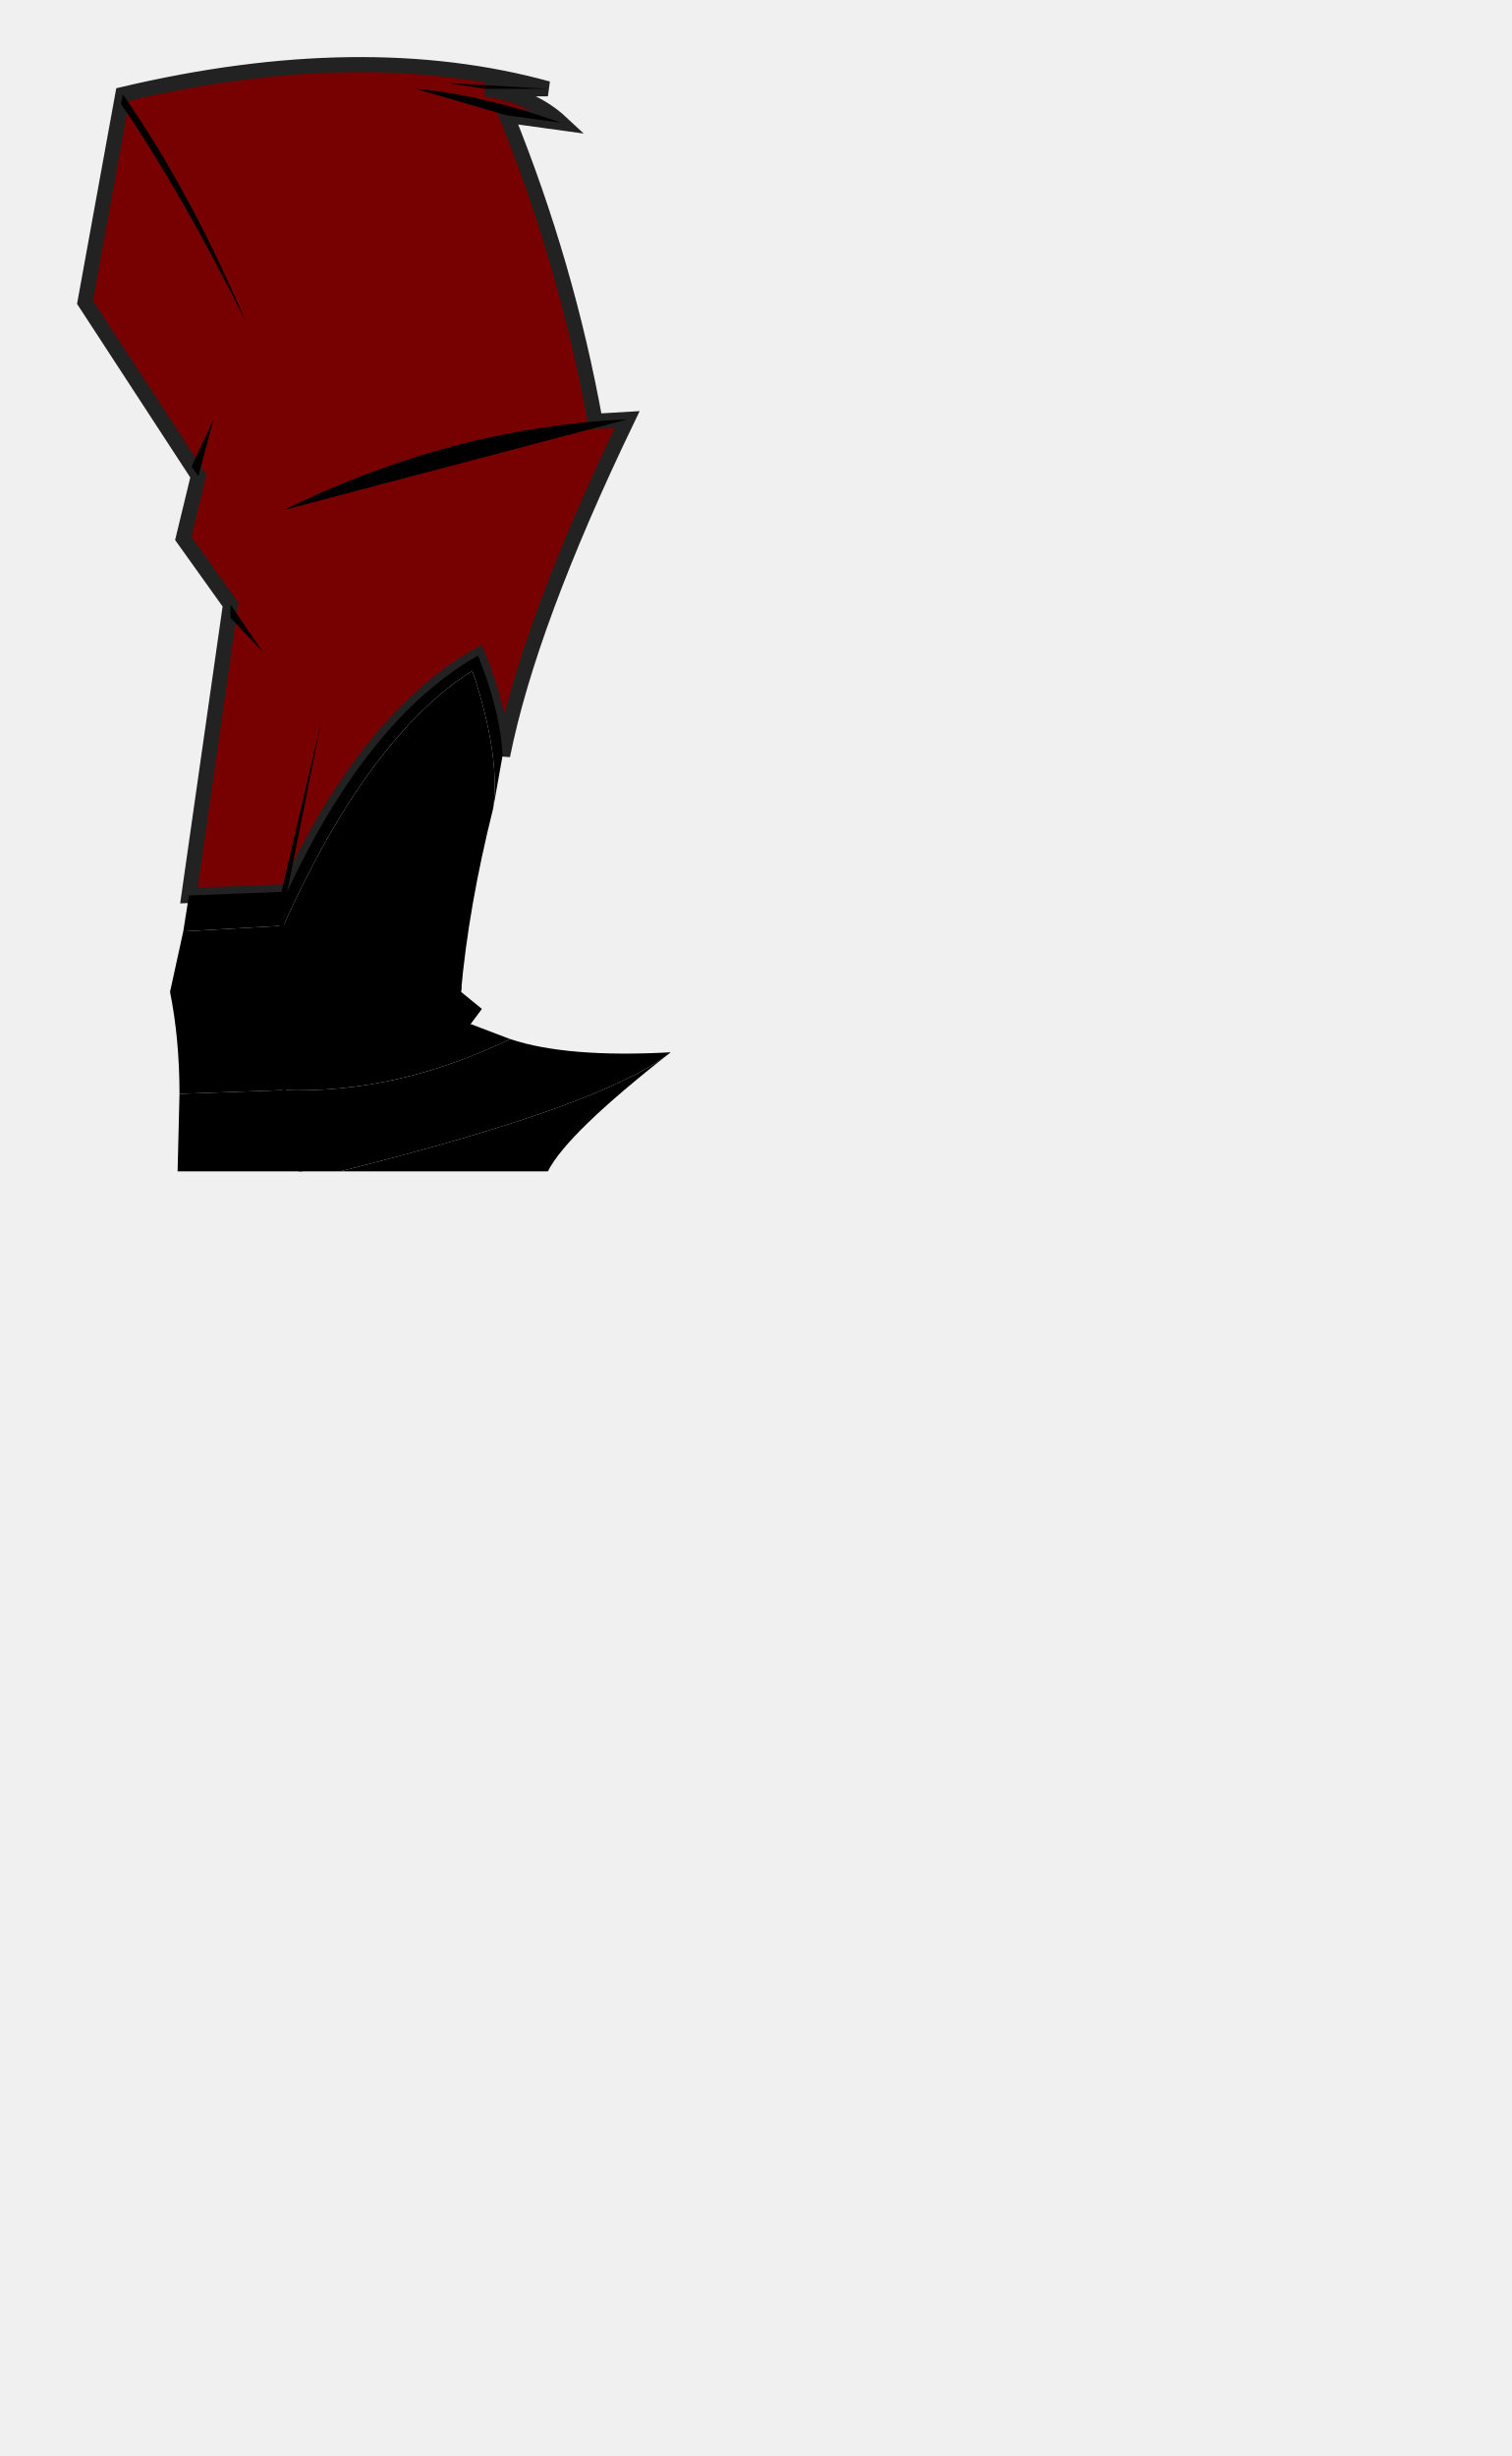
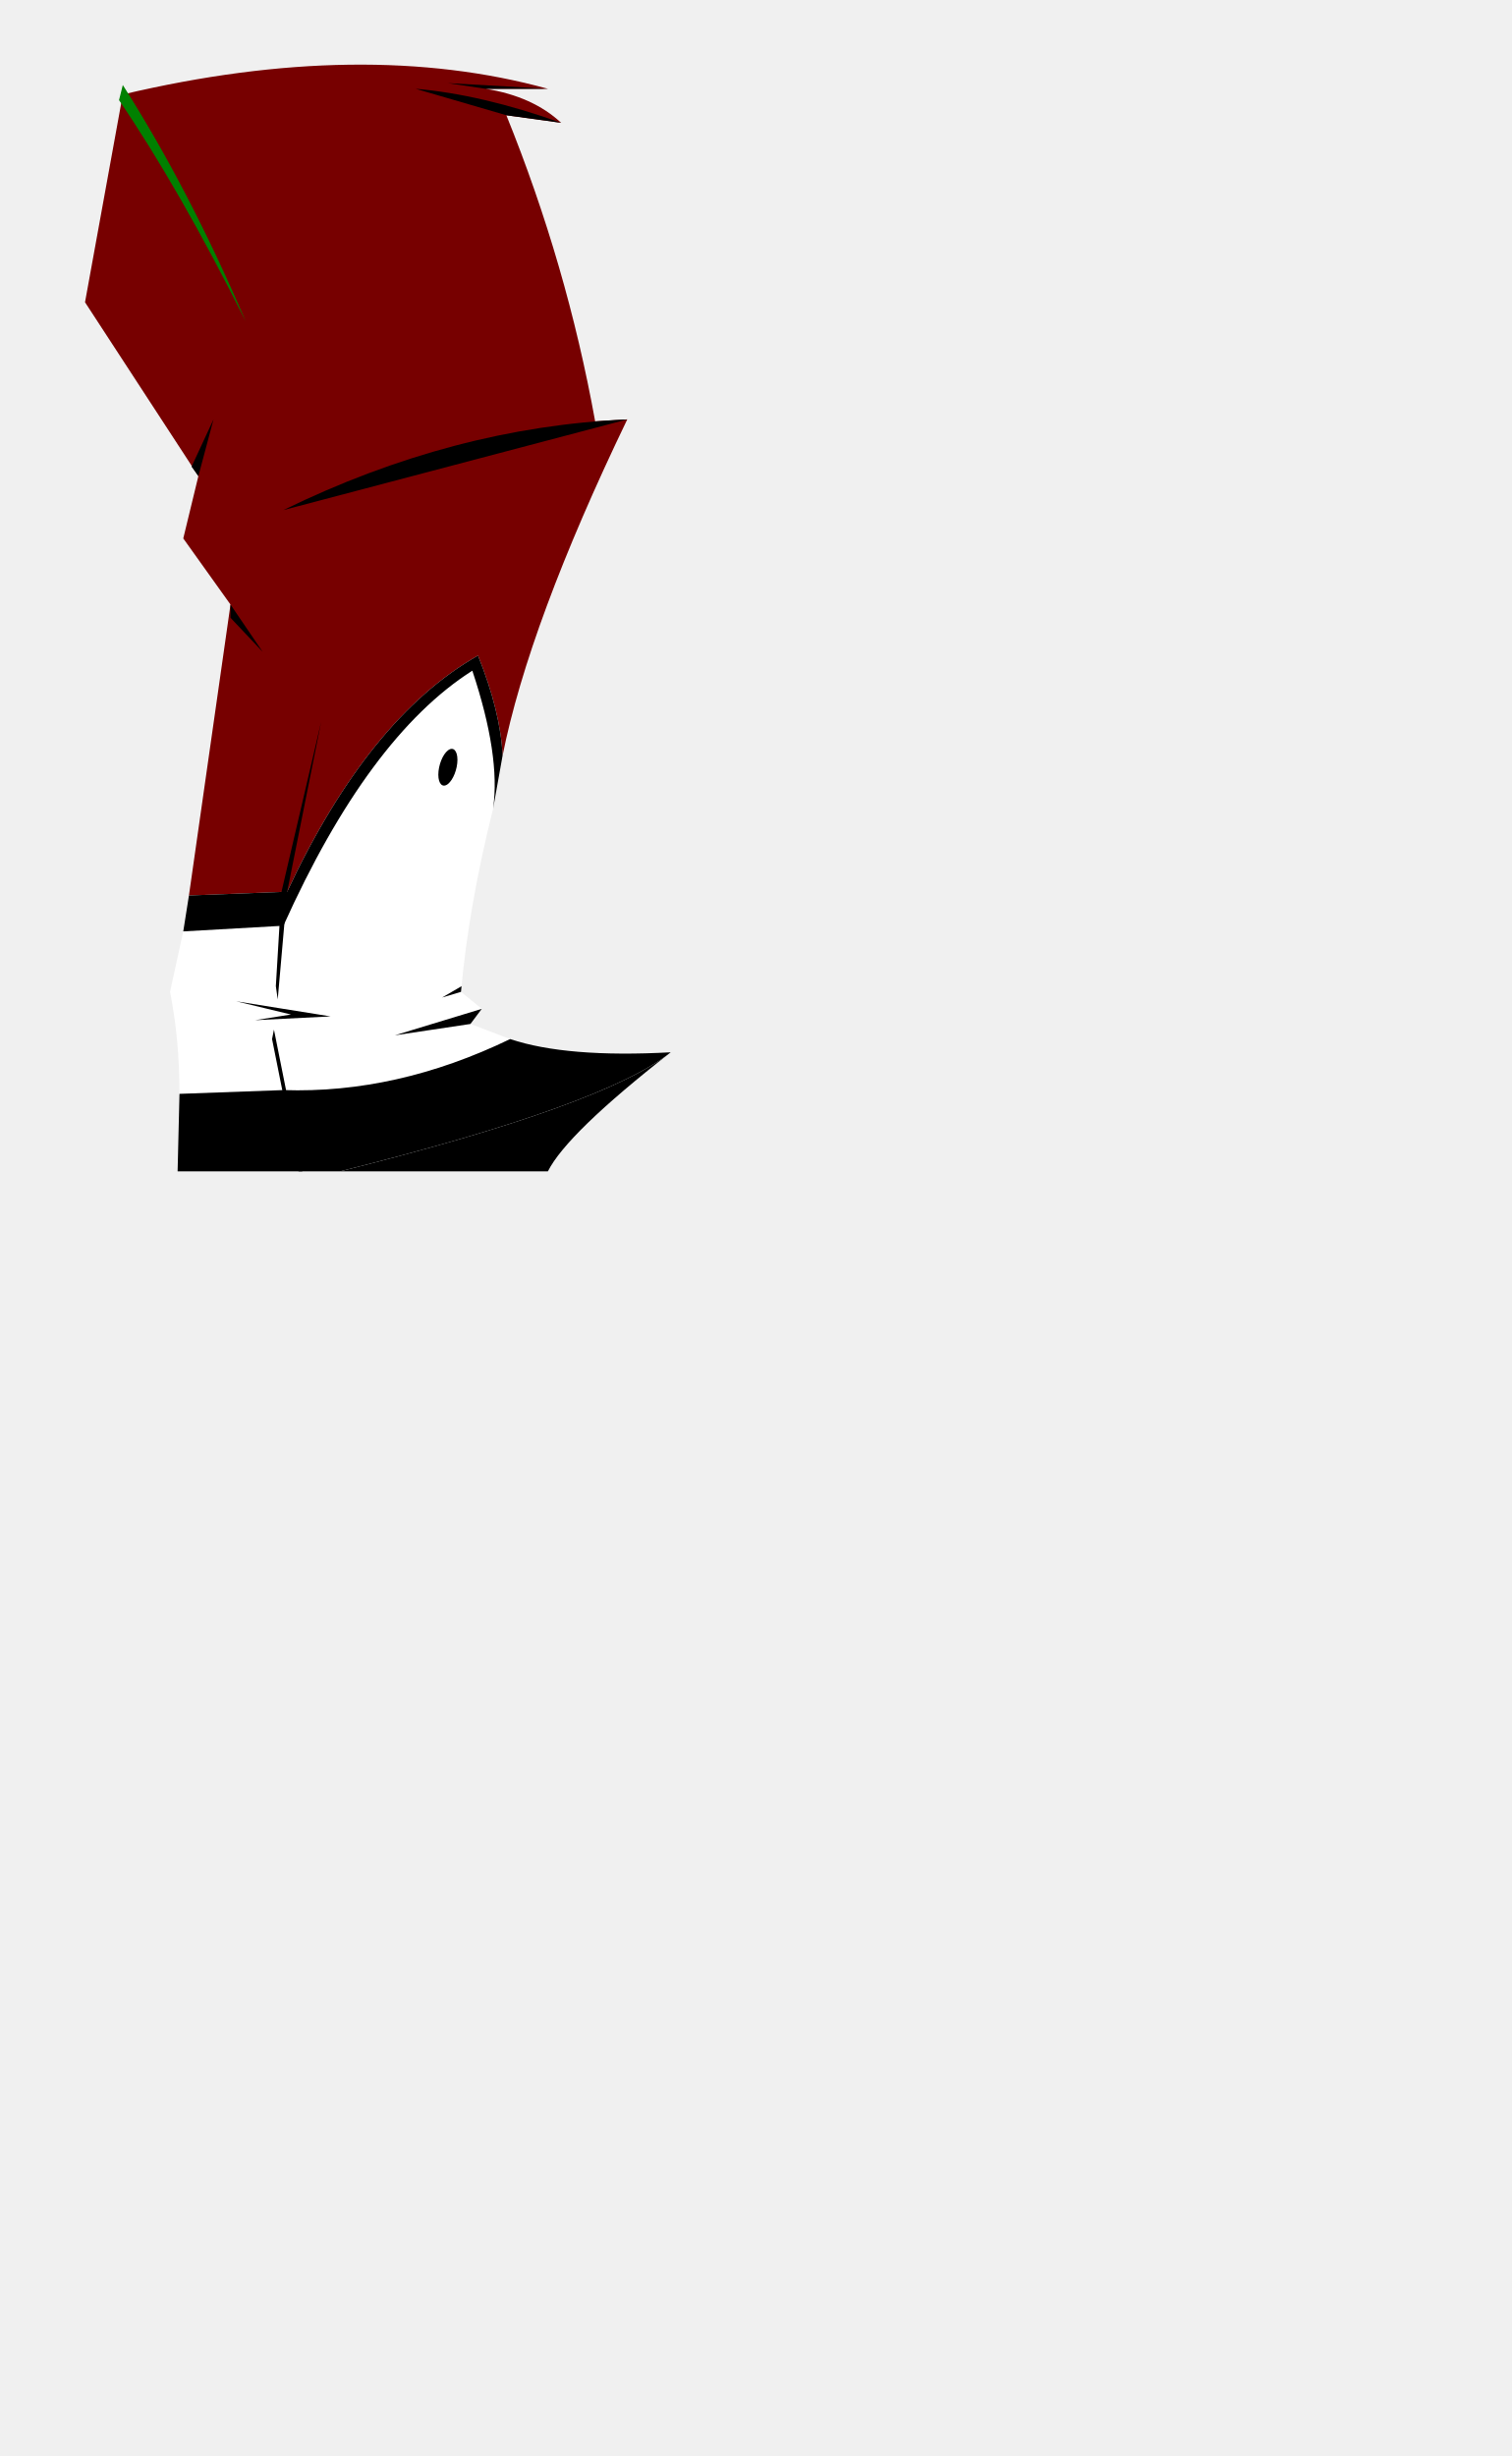
<svg xmlns="http://www.w3.org/2000/svg" viewBox="0 0 400 650">
  <g transorm-origin="200 325" transform="scale(0.5)">
-     <path id="head" d=" M 65 50 Q 192 20 290 47 L 257 47 Q 282 51 297 65 L 268 61 Q 300 140 315 223 L 332 222 Q 280 330  266 400 Q 265 377 253 347 Q 195 380 152 472 L 100 474 L 122 320 L 97 285 L 105 252 L 45 160 Z " fill="#700" stroke="#222" stroke-width="8" xxx-fill="sketch(         fill: #700,         fillStyle: solid,         stroke: #222,         strokeWidth: 5,         roughness: 0       )" />
-     <path id="chest" d=" M 97 493 L 150 490 Q 195 390 250 355 Q 265 400 261 428 Q 248 480 244 525 L 255 534 L 249 542 L 270 550 Q 210 579 150 577 L 95 579 Q 95 550 90 525 Z " fill="sketch(         fill: #fff,         stroke: #bbb,         strokeWidth: 3,         fillStyle: solid,         roughness: 0       )" />
-     <path id="foot" d=" M 270 550 Q 210 579 150 577 L 95 579 L 94 620 H 180 Q 320 585 355 557 Q 300 560 270 550 Z " fill="sketch(         fill: #700,         stroke: #222,         strokeWidth: 3,         fillStyle: solid,         roughness: 0       )" />
-     <path id="shades" d=" M 244 525 l-10 3 L 244.3 522z M 255 534 L 249 542 l-40 6z M 122 320 l 17 25 L 122 327 z M 152 472 l18 -90 l-21 90 l-3 50 l1 7 z M 125 530 l 50 8 l-40 2 l19 -3 z M 145 545 L 160 620 h -2 L 144 550 z M 65 50 Q 100 100 130 170 Q 95 100 64 55 Z M 268 61 L 220 47 Q 255 50 297 65 Z M 105 252 l 8 -30 l -11.6 25 z M 290 47 L 257 47 l-20 -3 z" fill="sketch(         fill: #222,         stroke: #222,         strokeWidth: 0.5,         fillStyle: solid,         roughness: 0       )" />
-     <path id="underfoot" d=" M 180 620 Q 320 585 355 557 Q 300 600 290 620 z " fill="sketch(         fill: #222,         stroke: #222,         strokeWidth: 3,         fillStyle: solid,         roughness: 0       )" />
-     <path id="arc" d=" M 266 400 Q 265 377 253 347 Q 195 380 152 472 L 100 474 L 97 493 L 150 490 Q 195 390 250 355 Q 265 400 261 428 L 261 428 Z " fill="sketch(         fill: #222,         stroke: #222,         strokeWidth: 1,         fillStyle: solid,         roughness: 0       )" />
+     <path id="head" d=" M 65 50 Q 192 20 290 47 L 257 47 Q 282 51 297 65 L 268 61 Q 300 140 315 223 L 332 222 Q 280 330  266 400 Q 265 377 253 347 Q 195 380 152 472 L 100 474 L 122 320 L 97 285 L 105 252 L 45 160 Z " fill="#700" stroke="#222" stroke-width="0" xxx-fill="sketch(         fill: #700,         fillStyle: solid,         stroke: #222,         strokeWidth: 5,         roughness: 0       )" data-bool="       unite:chest, unite:foot, subtract:arc,       subtract:sharp       " />
+     <path id="chest" d=" M 97 493 L 150 490 Q 195 390 250 355 Q 265 400 261 428 Q 248 480 244 525 L 255 534 L 249 542 L 270 550 Q 210 579 150 577 L 95 579 Q 95 550 90 525 Z " fill="#fff" xxx-fill="sketch(         fill: #fff,         stroke: #bbb,         strokeWidth: 3,         fillStyle: solid,         roughness: 0       )" />
+     <path id="foot" d=" M 270 550 Q 210 579 150 577 L 95 579 L 94 620 H 180 Q 320 585 355 557 Q 300 560 270 550 Z " xxx-fill="sketch(         fill: #700,         stroke: #222,         strokeWidth: 3,         fillStyle: solid,         roughness: 0       )" />
+     <path id="sharp" d=" M 65 45 Q 100 100 130 170 Q 95 100 63 53 Z      " fill="green" />
+     <path id="shades" d="        M 244 525 l-10 3 L 244.3 522z        M 255 534 L 249 542 l-40 6z       M 122 320 l 17 25 L 122 327 z       M 152 472 l18 -90 l-21 90 l-3 50 l1 7 z       M 125 530 l 50 8 l-40 2 l19 -3 z       M 145 545 L 160 620 h -2 L 144 550 z       M 290 47 L 257 47 l-20 -3 z       M 268 61 L 220 47 Q 255 50 297 65 Z        M 105 252 l 8 -30 l -11.6 25 z     " xxx-fill="sketch(         fill: #222,         stroke: #222,         strokeWidth: 0.5,         fillStyle: solid,         roughness: 0       )" />
+     <path id="underfoot" d=" M 180 620 Q 320 585 355 557 Q 300 600 290 620 z " xxx-fill="sketch(         fill: #222,         stroke: #222,         strokeWidth: 3,         fillStyle: solid,         roughness: 0       )" />
+     <path id="arc" d=" M 266 400 Q 265 377 253 347 Q 195 380 152 472 L 100 474 L 97 493 L 150 490 Q 195 390 250 355 Q 265 400 261 428 L 261 428 Z " xxx-fill="sketch(         fill: #222,         stroke: #222,         strokeWidth: 1,         fillStyle: solid,         roughness: 0       )" />
    <path id="mouth" d=" M 150 270 Q 240 226 332 222 M 146 252 L 153 291 " fill="sketch(         fill: none,         stroke: #222,         strokeWidth: 4,         roughness: 0       )" />
    <path id="sigil" d=" M 232 410 a 4.5 10 15 1 1 0 .1  z " fill="sketch(         fill: #222,         stroke: #222,         strokeWidth: 1,         fillStyle: solid,         roughness: 0.5       )" />
  </g>
</svg>
